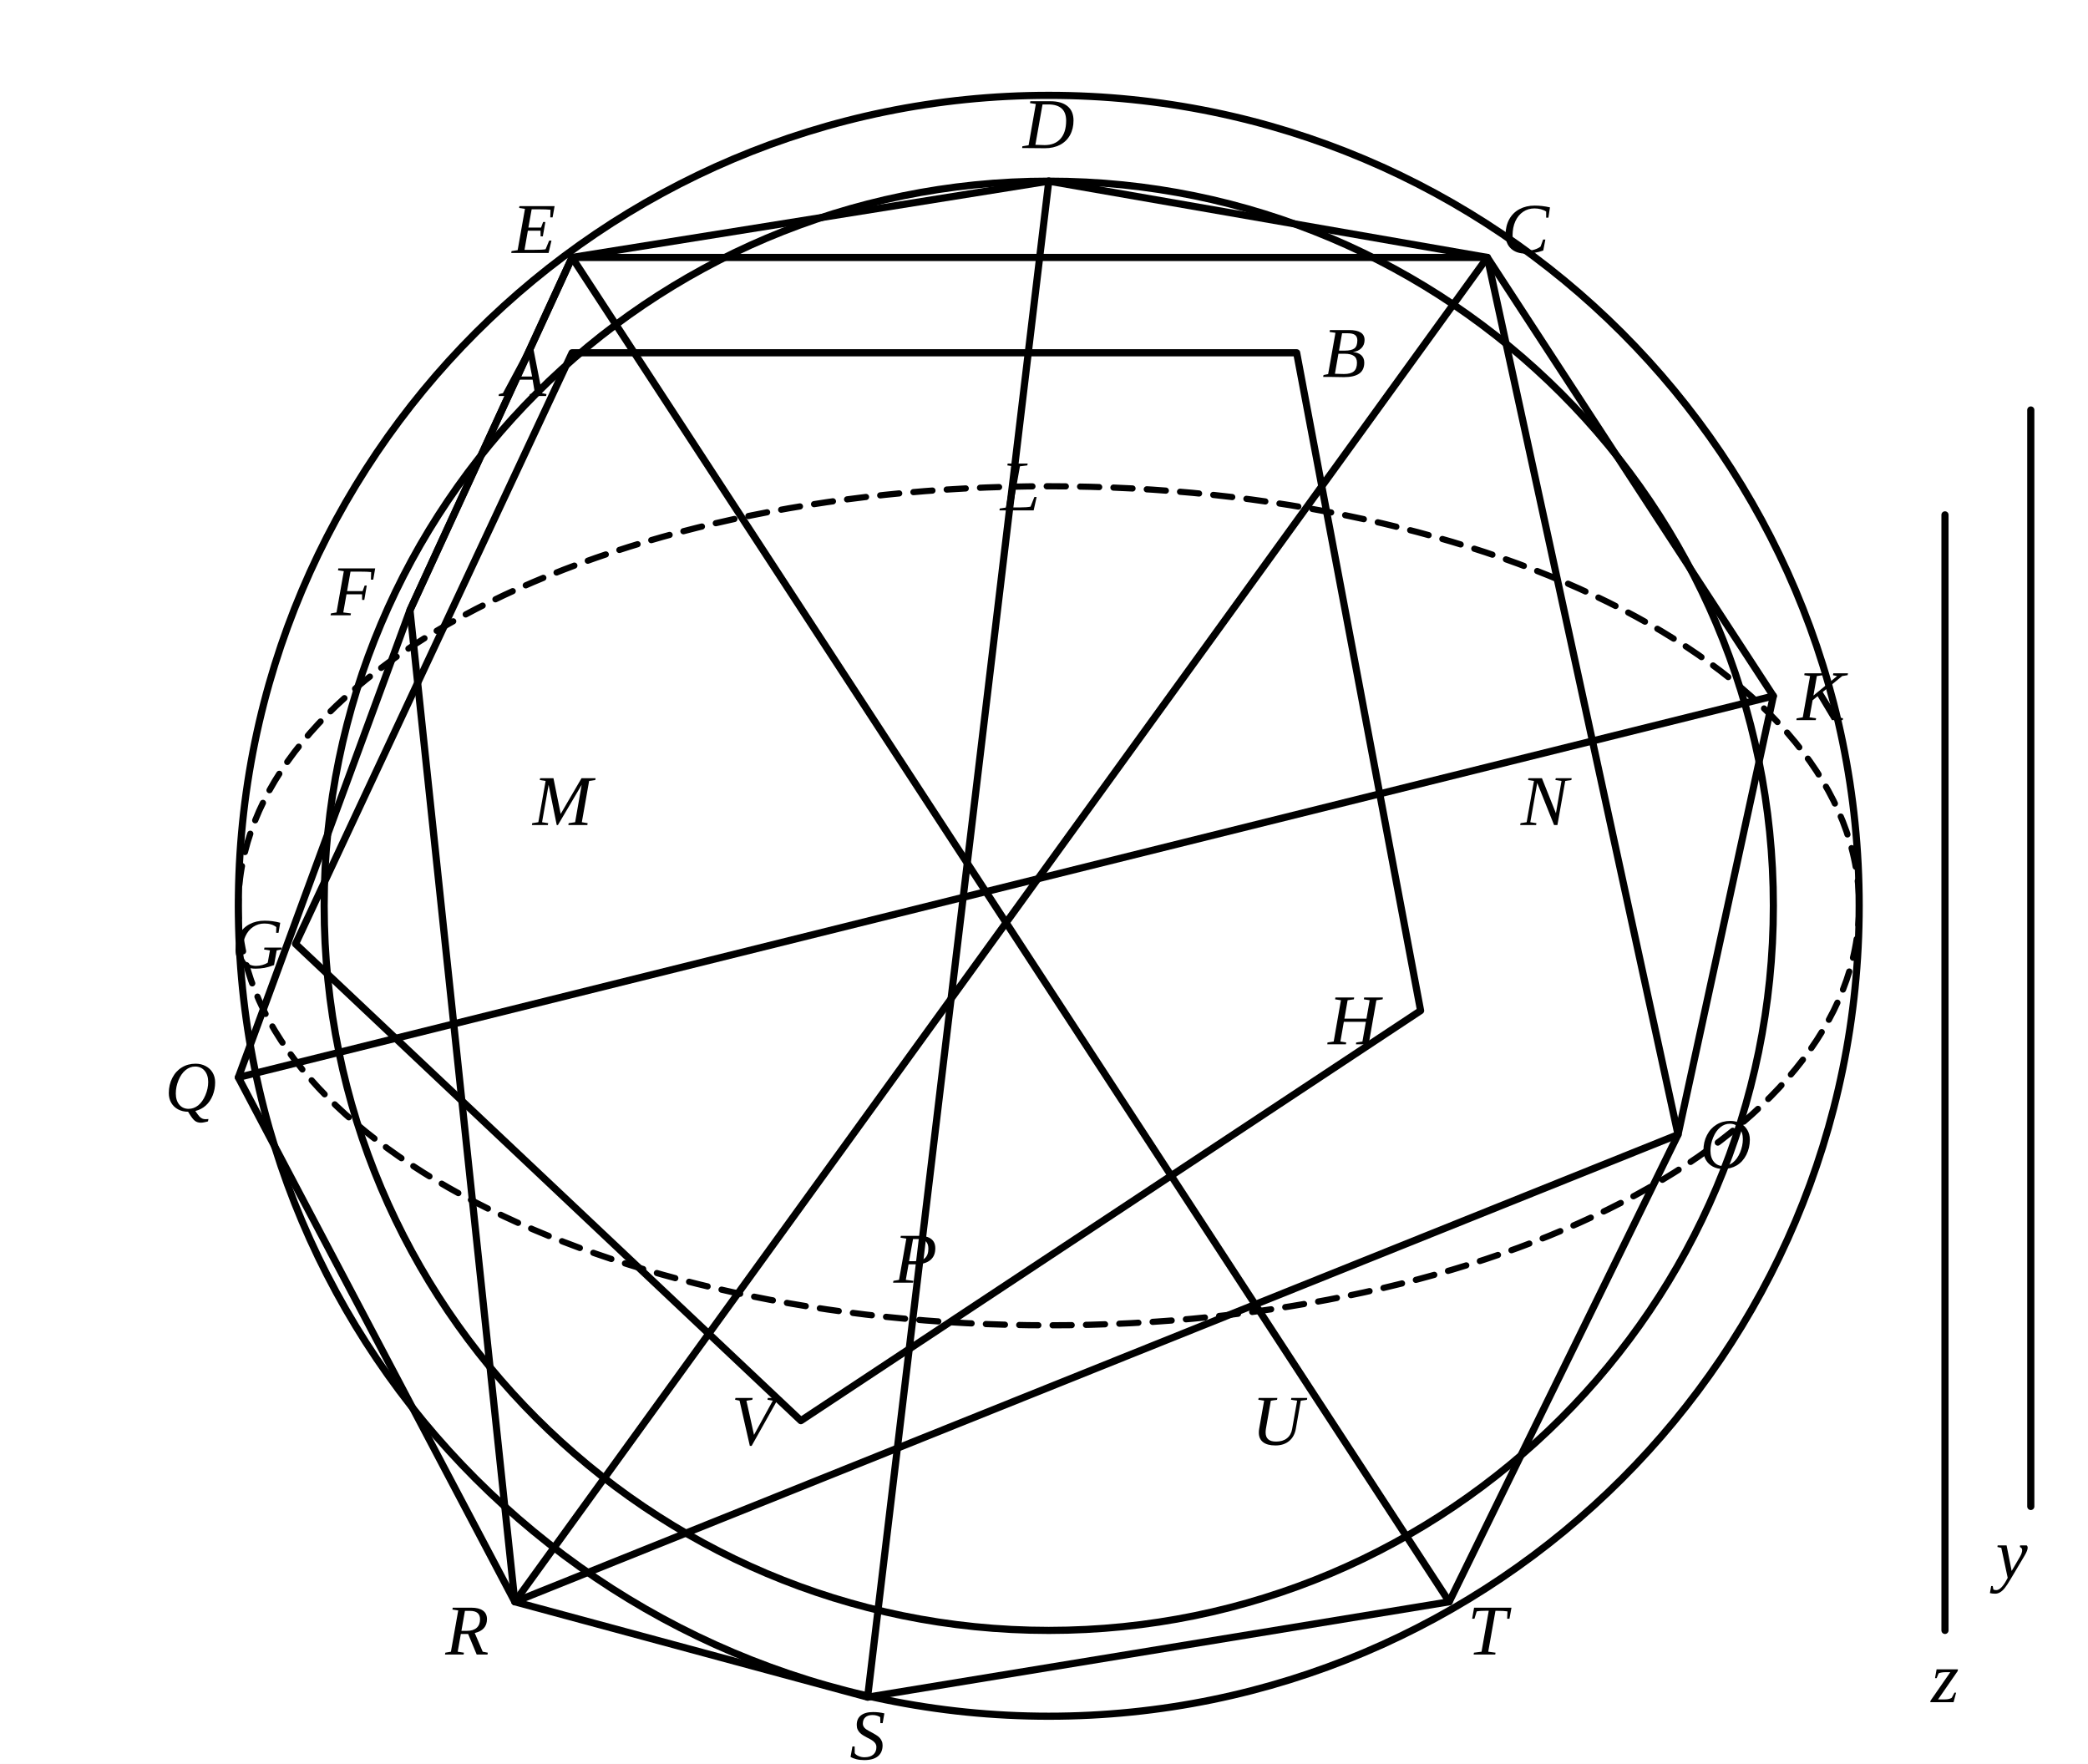
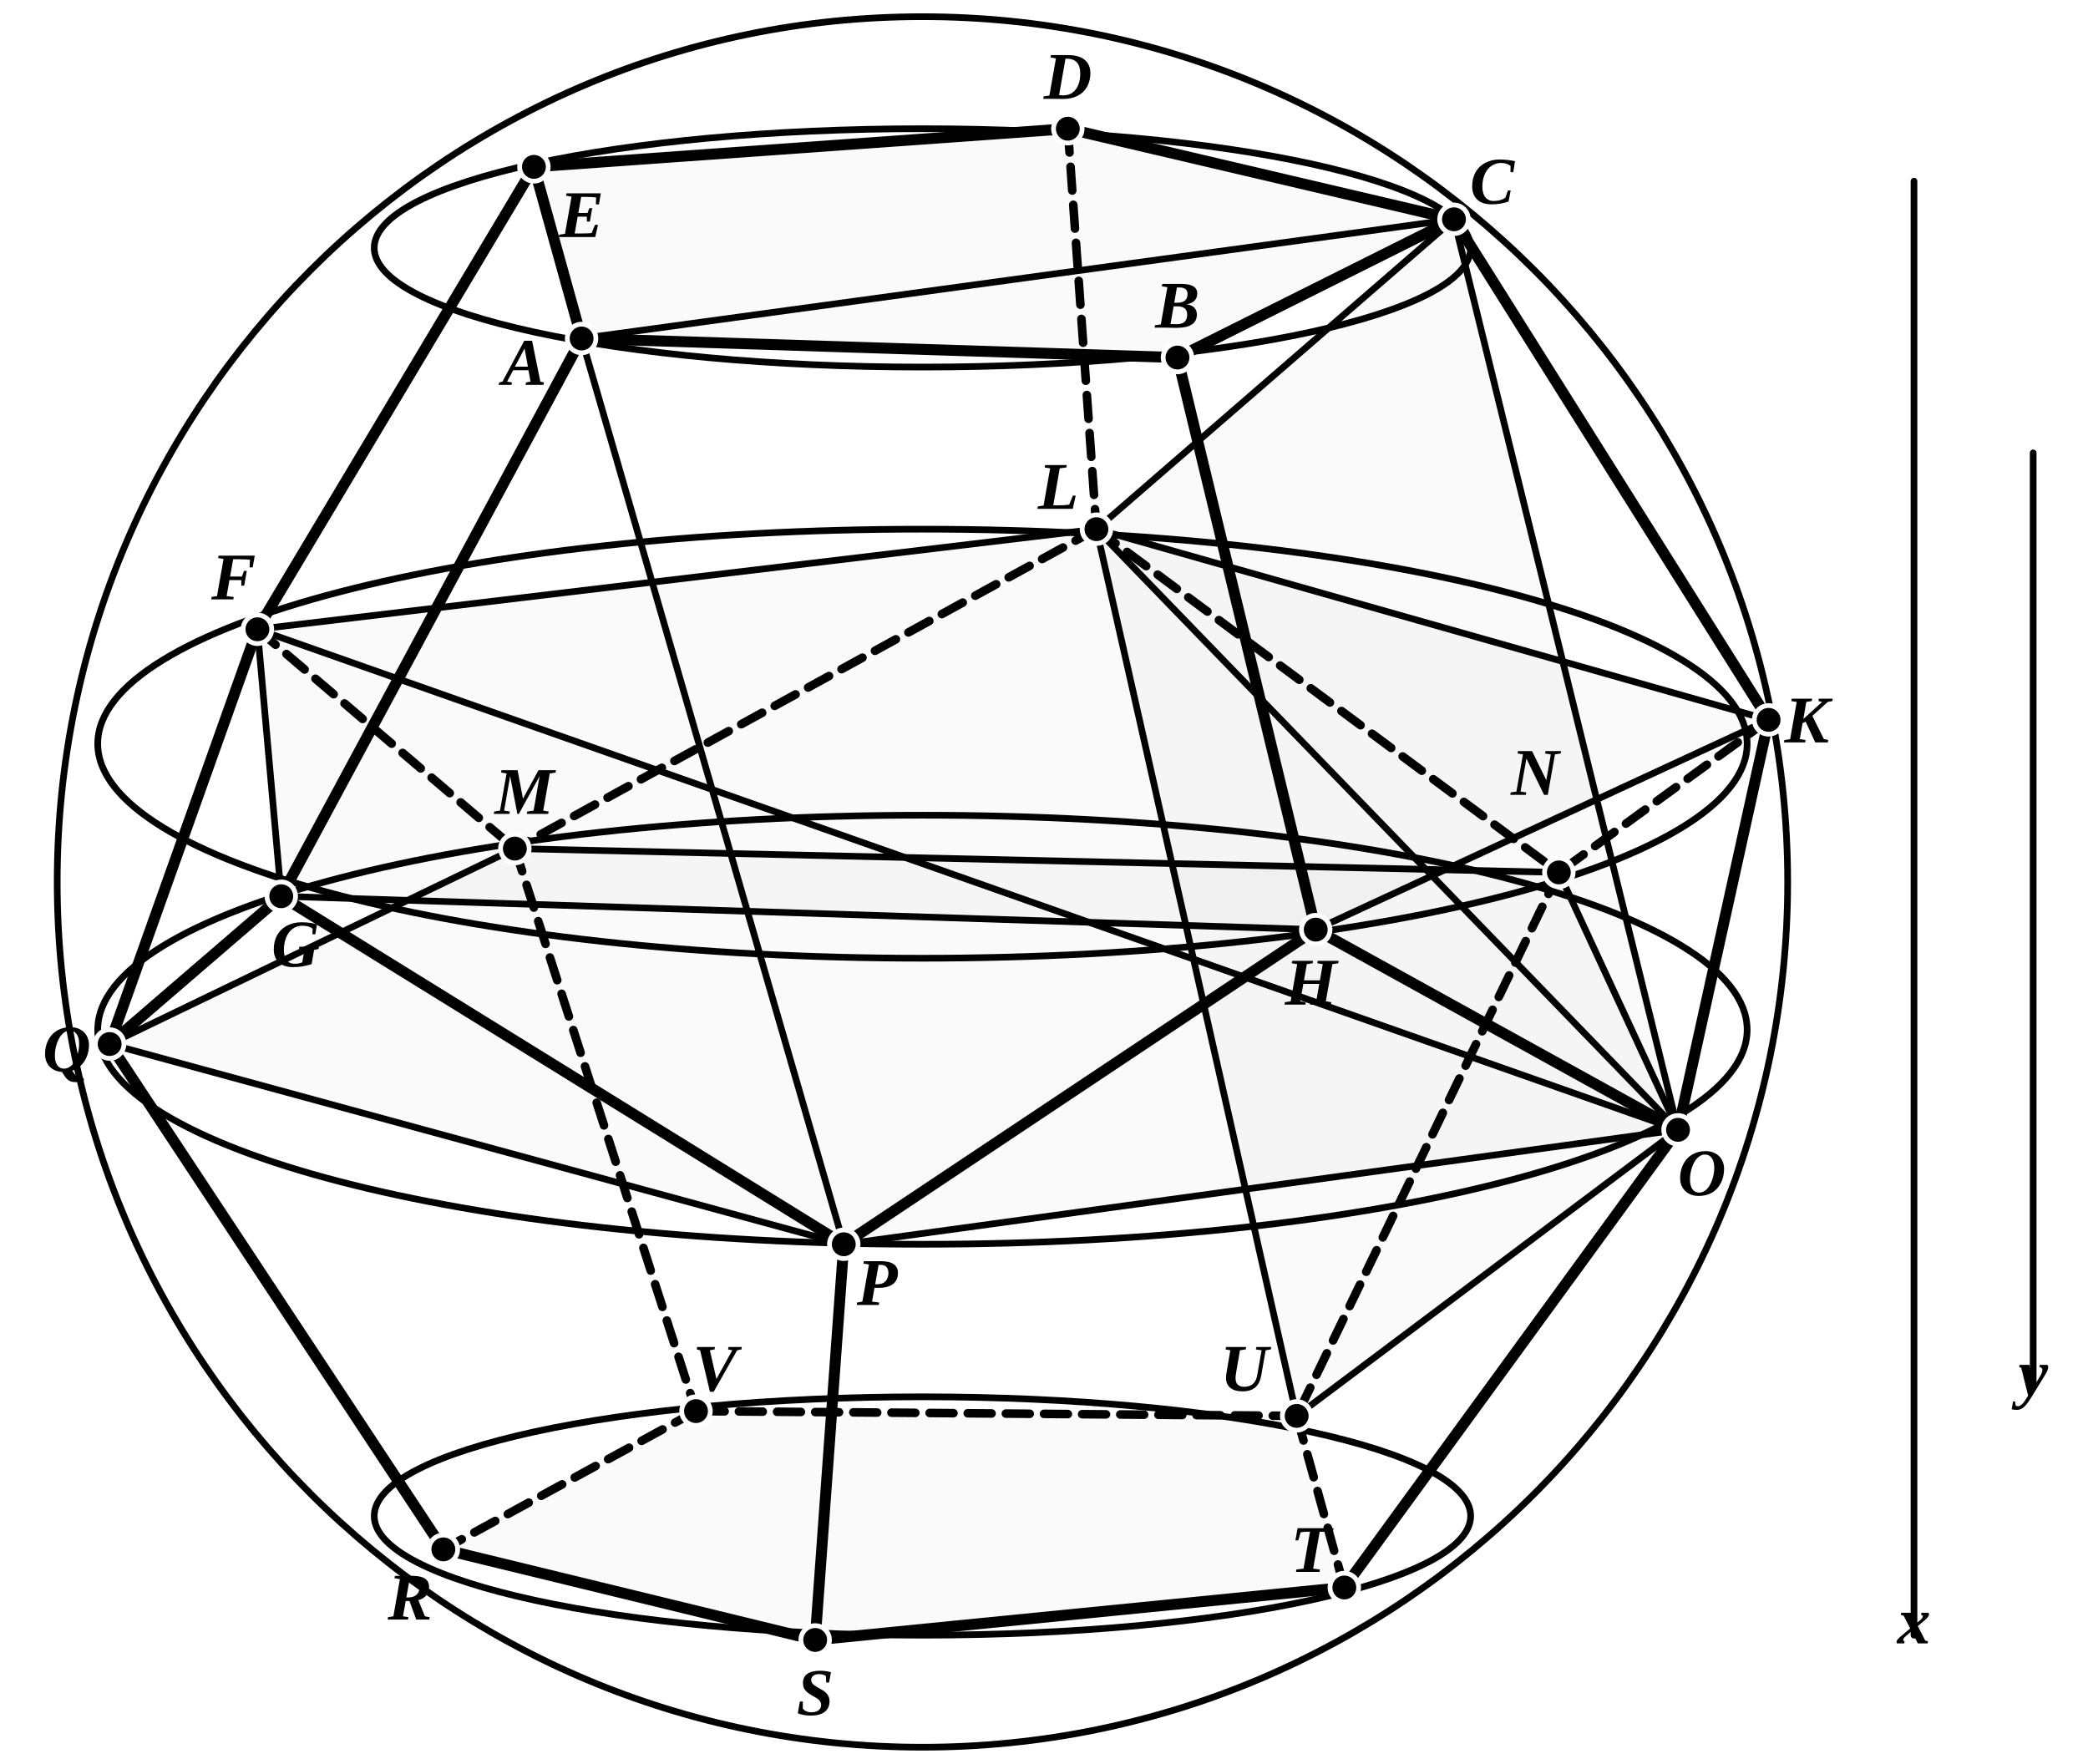
- <svg xmlns="http://www.w3.org/2000/svg" viewBox="0 0 438 370" width="100%" height="100%">
+ <svg xmlns="http://www.w3.org/2000/svg" viewBox="0 0 438 370" width="438" height="370" class="euclid-graphic" data-graphic-id="0506.g1" data-folio="0506" data-graphic="g1" data-proposition="XIII.17.Pappus">
  <style>
-     .bg { fill: #ffffff; }
-     .line { stroke: #000000; stroke-width: 1.5; stroke-linecap: round; stroke-linejoin: round; fill: none; }
-     .dashed { stroke: #000000; stroke-width: 1.3; stroke-dasharray: 4,3; stroke-linecap: round; stroke-linejoin: round; fill: none; }
-     .geom:hover { stroke: #0284c7; stroke-width: 2.5; cursor: pointer; }
-     .label { font-family: "Times New Roman", Times, serif; font-size: 15px; font-style: italic; fill: #000000; text-anchor: middle; dominant-baseline: central; user-select: none; }
-     .label:hover { fill: #0284c7; font-weight: bold; cursor: pointer; }
+     .euclid-graphic {
+       font-family: 'Times New Roman', 'Georgia', serif;
+       font-style: italic;
+       background-color: #ffffff;
+     }
+     .geom-line, .geom-circle {
+       stroke: #000000;
+       stroke-width: 1.4;
+       stroke-linecap: round;
+       stroke-linejoin: round;
+       fill: none;
+       transition: stroke 0.15s, stroke-width 0.15s;
+     }
+     .geom-bold {
+       stroke: #000000;
+       stroke-width: 2.3;
+       stroke-linecap: round;
+       stroke-linejoin: round;
+       fill: none;
+       transition: stroke 0.15s, stroke-width 0.15s;
+     }
+     .geom-dashed {
+       stroke: #000000;
+       stroke-width: 1.8;
+       stroke-dasharray: 5,3;
+       stroke-linecap: round;
+       stroke-linejoin: round;
+       fill: none;
+       transition: stroke 0.15s, stroke-width 0.15s;
+     }
+     .geom-polygon {
+       fill: #000000;
+       fill-opacity: 0.02;
+       stroke: none;
+       transition: fill-opacity 0.15s;
+     }
+     .wedge, .angle {
+       fill: #ef4444;
+       fill-opacity: 0.24;
+       stroke: #ef4444;
+       stroke-width: 2;
+       stroke-linejoin: round;
+       transition: opacity 0.12s ease;
+     }
+     .geom-point {
+       fill: #000000;
+       stroke: #ffffff;
+       stroke-width: 1;
+     }
+     .geom-label {
+       font-size: 14px;
+       font-weight: bold;
+       fill: #000000;
+       text-anchor: middle;
+       dominant-baseline: central;
+       user-select: none;
+     }
+     .geom-overlay {
+       opacity: 0;
+       pointer-events: none;
+       transition: opacity 0.12s ease;
+     }
+     [data-ref]:hover, .highlight, .geom-highlight-active {
+       opacity: 1 !important;
+       stroke: #ef4444 !important;
+       stroke-width: 3.5 !important;
+       cursor: pointer;
+     }
+     text[data-ref]:hover, text.highlight, text.geom-highlight-active {
+       fill: #ef4444 !important;
+       stroke: none !important;
+     }
+     .geom-polygon:hover, .geom-polygon.highlight, polygon.geom-highlight-active,
+     path.wedge.geom-highlight-active, path.angle.geom-highlight-active {
+       opacity: 1 !important;
+       fill-opacity: 0.24 !important;
+       fill: #ef4444 !important;
+       stroke: #ef4444 !important;
+       stroke-width: 2.5 !important;
+     }
+     .geom-point:hover, .geom-point.highlight, circle.geom-point.geom-highlight-active {
+       r: 5.0 !important;
+       fill: #ef4444 !important;
+       stroke: #ffffff !important;
+       stroke-width: 1.5 !important;
+     }
  </style>
-   <rect class="bg" width="438" height="370" />
-   <line class="line geom" x1="408" y1="108" x2="408" y2="342" />
-   <line class="line geom" x1="426" y1="86" x2="426" y2="316" />
-   <text class="label" x="408" y="352">z</text>
-   <text class="label" x="422" y="326">y</text>
-   <circle class="line geom" cx="220" cy="190" r="170" />
-   <circle class="line geom" cx="220" cy="190" r="152" />
-   <ellipse class="dashed geom" cx="220" cy="190" rx="170" ry="88" />
-   <polygon class="line geom" points="220,38 312,54 372,146 352,238 304,336 182,356 108,336 50,226 86,128 120,54" />
-   <polygon class="line geom" points="120,54 312,54 352,238 108,336 86,128" />
-   <polygon class="line geom" points="120,74 272,74 298,212 168,298 62,198" />
-   <line class="line geom" x1="220" y1="38" x2="182" y2="356" />
-   <line class="line geom" x1="50" y1="226" x2="372" y2="146" />
-   <line class="line geom" x1="120" y1="54" x2="304" y2="336" />
-   <line class="line geom" x1="312" y1="54" x2="108" y2="336" />
-   <text class="label" x="220" y="26">D</text>
-   <text class="label" x="112" y="48">E</text>
-   <text class="label" x="320" y="48">C</text>
-   <text class="label" x="110" y="78">A</text>
-   <text class="label" x="282" y="74">B</text>
-   <text class="label" x="214" y="102">L</text>
-   <text class="label" x="74" y="124">F</text>
-   <text class="label" x="382" y="146">K</text>
-   <text class="label" x="118" y="168">M</text>
-   <text class="label" x="324" y="168">N</text>
-   <text class="label" x="54" y="198">G</text>
-   <text class="label" x="284" y="214">H</text>
-   <text class="label" x="40" y="228">Q</text>
-   <text class="label" x="362" y="240">O</text>
-   <text class="label" x="192" y="264">P</text>
-   <text class="label" x="158" y="298">V</text>
-   <text class="label" x="268" y="298">U</text>
-   <text class="label" x="98" y="342">R</text>
-   <text class="label" x="312" y="342">T</text>
-   <text class="label" x="182" y="364">S</text>
+   <rect width="100%" height="100%" fill="#ffffff" />
+   <g id="elements">
+     <circle id="el-cir-sphere" data-ref="( A B C D E F G H K L M N O P Q R S T U V )" data-type="circle" cx="193.5" cy="185.0" r="181.5" class="geom-circle" />
+     <ellipse id="el-cir-ABCDE" data-ref="( A B C D E )" data-type="circle" cx="193.5" cy="52.0" rx="115.0" ry="25.0" class="geom-circle" />
+     <ellipse id="el-cir-FGHKL" data-ref="( F G H K L )" data-type="circle" cx="193.5" cy="156.0" rx="173.0" ry="45.0" class="geom-circle" />
+     <ellipse id="el-cir-MNOPQ" data-ref="( M N O P Q )" data-type="circle" cx="193.5" cy="216.0" rx="173.0" ry="45.0" class="geom-circle" />
+     <ellipse id="el-cir-RSTUV" data-ref="( R S T U V )" data-type="circle" cx="193.5" cy="318.0" rx="115.0" ry="25.0" class="geom-circle" />
+   </g>
+   <g id="graphics">
+     <polygon id="el-poly-ABCDE" data-ref="&lt; A B C D E &gt;" data-type="polygon" points="122.0,71.0 247.0,75.0 305.0,46.0 224.0,27.0 112.0,35.0" class="geom-polygon" />
+     <polygon id="el-poly-FGHKL" data-ref="&lt; F G H K L &gt;" data-type="polygon" points="54.0,132.0 59.0,188.0 276.0,195.0 371.0,151.0 230.0,111.0" class="geom-polygon" />
+     <polygon id="el-poly-MNOPQ" data-ref="&lt; M N O P Q &gt;" data-type="polygon" points="108.0,178.0 327.0,183.0 352.0,237.0 177.0,261.0 23.0,219.0" class="geom-polygon" />
+     <polygon id="el-poly-RSTUV" data-ref="&lt; R S T U V &gt;" data-type="polygon" points="93.0,325.0 171.0,344.0 282.0,333.0 272.0,297.0 146.0,296.0" class="geom-polygon" />
+     <polygon id="el-poly-LCOU" data-ref="&lt; L C O U &gt;" data-type="polygon" points="230.0,111.0 305.0,46.0 352.0,237.0 272.0,297.0" class="geom-polygon" />
+     <line id="el-seg-x" data-ref="/ x /" data-aliases="x" data-type="segment" x1="401.5" y1="38.0" x2="401.5" y2="343.0" class="geom-line" />
+     <line id="el-seg-y" data-ref="/ y /" data-aliases="y" data-type="segment" x1="426.5" y1="95.0" x2="426.5" y2="291.0" class="geom-line" />
+     <line id="el-seg-AB" data-ref="/ A B /" data-aliases="/ B A /" data-type="segment" x1="122.0" y1="71.0" x2="247.0" y2="75.0" class="geom-bold" />
+     <line id="el-seg-BC" data-ref="/ B C /" data-aliases="/ C B /" data-type="segment" x1="247.0" y1="75.0" x2="305.0" y2="46.0" class="geom-bold" />
+     <line id="el-seg-CD" data-ref="/ C D /" data-aliases="/ D C /" data-type="segment" x1="305.0" y1="46.0" x2="224.0" y2="27.0" class="geom-bold" />
+     <line id="el-seg-DE" data-ref="/ D E /" data-aliases="/ E D /" data-type="segment" x1="224.0" y1="27.0" x2="112.0" y2="35.0" class="geom-bold" />
+     <line id="el-seg-EA" data-ref="/ E A /" data-aliases="/ A E /" data-type="segment" x1="112.0" y1="35.0" x2="122.0" y2="71.0" class="geom-bold" />
+     <line id="el-seg-AC" data-ref="/ A C /" data-aliases="/ C A /" data-type="segment" x1="122.0" y1="71.0" x2="305.0" y2="46.0" class="geom-line" />
+     <line id="el-seg-FG" data-ref="/ F G /" data-aliases="/ G F /" data-type="segment" x1="54.0" y1="132.0" x2="59.0" y2="188.0" class="geom-line" />
+     <line id="el-seg-GH" data-ref="/ G H /" data-aliases="/ H G /" data-type="segment" x1="59.0" y1="188.0" x2="276.0" y2="195.0" class="geom-line" />
+     <line id="el-seg-HK" data-ref="/ H K /" data-aliases="/ K H /" data-type="segment" x1="276.0" y1="195.0" x2="371.0" y2="151.0" class="geom-line" />
+     <line id="el-seg-KL" data-ref="/ K L /" data-aliases="/ L K /" data-type="segment" x1="371.0" y1="151.0" x2="230.0" y2="111.0" class="geom-line" />
+     <line id="el-seg-LF" data-ref="/ L F /" data-aliases="/ F L /" data-type="segment" x1="230.0" y1="111.0" x2="54.0" y2="132.0" class="geom-line" />
+     <line id="el-seg-MN" data-ref="/ M N /" data-aliases="/ N M /" data-type="segment" x1="108.0" y1="178.0" x2="327.0" y2="183.0" class="geom-line" />
+     <line id="el-seg-NO" data-ref="/ N O /" data-aliases="/ O N /" data-type="segment" x1="327.0" y1="183.0" x2="352.0" y2="237.0" class="geom-line" />
+     <line id="el-seg-OP" data-ref="/ O P /" data-aliases="/ P O /" data-type="segment" x1="352.0" y1="237.0" x2="177.0" y2="261.0" class="geom-line" />
+     <line id="el-seg-PQ" data-ref="/ P Q /" data-aliases="/ Q P /" data-type="segment" x1="177.0" y1="261.0" x2="23.0" y2="219.0" class="geom-line" />
+     <line id="el-seg-QM" data-ref="/ Q M /" data-aliases="/ M Q /" data-type="segment" x1="23.0" y1="219.0" x2="108.0" y2="178.0" class="geom-line" />
+     <line id="el-seg-RS" data-ref="/ R S /" data-aliases="/ S R /" data-type="segment" x1="93.0" y1="325.0" x2="171.0" y2="344.0" class="geom-bold" />
+     <line id="el-seg-ST" data-ref="/ S T /" data-aliases="/ T S /" data-type="segment" x1="171.0" y1="344.0" x2="282.0" y2="333.0" class="geom-bold" />
+     <line id="el-seg-TU" data-ref="/ T U /" data-aliases="/ U T /" data-type="segment" x1="282.0" y1="333.0" x2="272.0" y2="297.0" class="geom-dashed" />
+     <line id="el-seg-UV" data-ref="/ U V /" data-aliases="/ V U /" data-type="segment" x1="272.0" y1="297.0" x2="146.0" y2="296.0" class="geom-dashed" />
+     <line id="el-seg-VR" data-ref="/ V R /" data-aliases="/ R V /" data-type="segment" x1="146.0" y1="296.0" x2="93.0" y2="325.0" class="geom-dashed" />
+     <line id="el-seg-EF" data-ref="/ E F /" data-aliases="/ F E /" data-type="segment" x1="112.0" y1="35.0" x2="54.0" y2="132.0" class="geom-bold" />
+     <line id="el-seg-AG" data-ref="/ A G /" data-aliases="/ G A /" data-type="segment" x1="122.0" y1="71.0" x2="59.0" y2="188.0" class="geom-bold" />
+     <line id="el-seg-BH" data-ref="/ B H /" data-aliases="/ H B /" data-type="segment" x1="247.0" y1="75.0" x2="276.0" y2="195.0" class="geom-bold" />
+     <line id="el-seg-CK" data-ref="/ C K /" data-aliases="/ K C /" data-type="segment" x1="305.0" y1="46.0" x2="371.0" y2="151.0" class="geom-bold" />
+     <line id="el-seg-FQ" data-ref="/ F Q /" data-aliases="/ Q F /" data-type="segment" x1="54.0" y1="132.0" x2="23.0" y2="219.0" class="geom-bold" />
+     <line id="el-seg-GQ" data-ref="/ G Q /" data-aliases="/ Q G /" data-type="segment" x1="59.0" y1="188.0" x2="23.0" y2="219.0" class="geom-bold" />
+     <line id="el-seg-GP" data-ref="/ G P /" data-aliases="/ P G /" data-type="segment" x1="59.0" y1="188.0" x2="177.0" y2="261.0" class="geom-bold" />
+     <line id="el-seg-HP" data-ref="/ H P /" data-aliases="/ P H /" data-type="segment" x1="276.0" y1="195.0" x2="177.0" y2="261.0" class="geom-bold" />
+     <line id="el-seg-HO" data-ref="/ H O /" data-aliases="/ O H /" data-type="segment" x1="276.0" y1="195.0" x2="352.0" y2="237.0" class="geom-bold" />
+     <line id="el-seg-KO" data-ref="/ K O /" data-aliases="/ O K /" data-type="segment" x1="371.0" y1="151.0" x2="352.0" y2="237.0" class="geom-bold" />
+     <line id="el-seg-QR" data-ref="/ Q R /" data-aliases="/ R Q /" data-type="segment" x1="23.0" y1="219.0" x2="93.0" y2="325.0" class="geom-bold" />
+     <line id="el-seg-PS" data-ref="/ P S /" data-aliases="/ S P /" data-type="segment" x1="177.0" y1="261.0" x2="171.0" y2="344.0" class="geom-bold" />
+     <line id="el-seg-OT" data-ref="/ O T /" data-aliases="/ T O /" data-type="segment" x1="352.0" y1="237.0" x2="282.0" y2="333.0" class="geom-bold" />
+     <line id="el-seg-DL" data-ref="/ D L /" data-aliases="/ L D /" data-type="segment" x1="224.0" y1="27.0" x2="230.0" y2="111.0" class="geom-dashed" />
+     <line id="el-seg-FM" data-ref="/ F M /" data-aliases="/ M F /" data-type="segment" x1="54.0" y1="132.0" x2="108.0" y2="178.0" class="geom-dashed" />
+     <line id="el-seg-LM" data-ref="/ L M /" data-aliases="/ M L /" data-type="segment" x1="230.0" y1="111.0" x2="108.0" y2="178.0" class="geom-dashed" />
+     <line id="el-seg-LN" data-ref="/ L N /" data-aliases="/ N L /" data-type="segment" x1="230.0" y1="111.0" x2="327.0" y2="183.0" class="geom-dashed" />
+     <line id="el-seg-KN" data-ref="/ K N /" data-aliases="/ N K /" data-type="segment" x1="371.0" y1="151.0" x2="327.0" y2="183.0" class="geom-dashed" />
+     <line id="el-seg-MV" data-ref="/ M V /" data-aliases="/ V M /" data-type="segment" x1="108.0" y1="178.0" x2="146.0" y2="296.0" class="geom-dashed" />
+     <line id="el-seg-NU" data-ref="/ N U /" data-aliases="/ U N /" data-type="segment" x1="327.0" y1="183.0" x2="272.0" y2="297.0" class="geom-dashed" />
+     <line id="el-seg-LC" data-ref="/ L C /" data-aliases="/ C L /" data-type="segment" x1="230.0" y1="111.0" x2="305.0" y2="46.0" class="geom-line" />
+     <line id="el-seg-CO" data-ref="/ C O /" data-aliases="/ O C /" data-type="segment" x1="305.0" y1="46.0" x2="352.0" y2="237.0" class="geom-line" />
+     <line id="el-seg-OU" data-ref="/ O U /" data-aliases="/ U O /" data-type="segment" x1="352.0" y1="237.0" x2="272.0" y2="297.0" class="geom-line" />
+     <line id="el-seg-UL" data-ref="/ U L /" data-aliases="/ L U /" data-type="segment" x1="272.0" y1="297.0" x2="230.0" y2="111.0" class="geom-line" />
+     <line id="el-seg-OL" data-ref="/ O L /" data-aliases="/ L O /" data-type="segment" x1="352.0" y1="237.0" x2="230.0" y2="111.0" class="geom-line" />
+     <line id="el-seg-OF" data-ref="/ O F /" data-aliases="/ F O /" data-type="segment" x1="352.0" y1="237.0" x2="54.0" y2="132.0" class="geom-line" />
+     <line id="el-seg-PA" data-ref="/ P A /" data-aliases="/ A P /" data-type="segment" x1="177.0" y1="261.0" x2="122.0" y2="71.0" class="geom-line" />
+     <path id="el-ang-OLF" data-ref="&lt; O L F )" data-aliases="&lt; F L O )" data-type="angle" d="M 230.0,111.0 L 243.9,125.4 L 210.1,113.4 Z" class="wedge angle geom-overlay" />
+   </g>
+   <g id="highlights" style="pointer-events: none;">
+     <circle id="hl-cir-sphere" data-ref="( A B C D E F G H K L M N O P Q R S T U V )" cx="193.5" cy="185.0" r="181.5" class="geom-circle geom-overlay" />
+     <ellipse id="hl-cir-ABCDE" data-ref="( A B C D E )" cx="193.5" cy="52.0" rx="115.0" ry="25.0" class="geom-circle geom-overlay" />
+     <ellipse id="hl-cir-FGHKL" data-ref="( F G H K L )" cx="193.5" cy="156.0" rx="173.0" ry="45.0" class="geom-circle geom-overlay" />
+     <ellipse id="hl-cir-MNOPQ" data-ref="( M N O P Q )" cx="193.5" cy="216.0" rx="173.0" ry="45.0" class="geom-circle geom-overlay" />
+     <ellipse id="hl-cir-RSTUV" data-ref="( R S T U V )" cx="193.5" cy="318.0" rx="115.0" ry="25.0" class="geom-circle geom-overlay" />
+     <polygon id="hl-poly-ABCDE" data-ref="&lt; A B C D E &gt;" points="122.0,71.0 247.0,75.0 305.0,46.0 224.0,27.0 112.0,35.0" class="geom-polygon geom-overlay" />
+     <polygon id="hl-poly-FGHKL" data-ref="&lt; F G H K L &gt;" points="54.0,132.0 59.0,188.0 276.0,195.0 371.0,151.0 230.0,111.0" class="geom-polygon geom-overlay" />
+     <polygon id="hl-poly-MNOPQ" data-ref="&lt; M N O P Q &gt;" points="108.0,178.0 327.0,183.0 352.0,237.0 177.0,261.0 23.0,219.0" class="geom-polygon geom-overlay" />
+     <polygon id="hl-poly-RSTUV" data-ref="&lt; R S T U V &gt;" points="93.0,325.0 171.0,344.0 282.0,333.0 272.0,297.0 146.0,296.0" class="geom-polygon geom-overlay" />
+     <polygon id="hl-poly-LCOU" data-ref="&lt; L C O U &gt;" points="230.0,111.0 305.0,46.0 352.0,237.0 272.0,297.0" class="geom-polygon geom-overlay" />
+     <line id="hl-seg-x" data-ref="/ x /" data-aliases="x" x1="401.5" y1="38.0" x2="401.5" y2="343.0" class="geom-line geom-overlay" />
+     <line id="hl-seg-y" data-ref="/ y /" data-aliases="y" x1="426.5" y1="95.0" x2="426.5" y2="291.0" class="geom-line geom-overlay" />
+     <line id="hl-seg-AB" data-ref="/ A B /" data-aliases="/ B A /" x1="122.0" y1="71.0" x2="247.0" y2="75.0" class="geom-line geom-overlay" />
+     <line id="hl-seg-BC" data-ref="/ B C /" data-aliases="/ C B /" x1="247.0" y1="75.0" x2="305.0" y2="46.0" class="geom-line geom-overlay" />
+     <line id="hl-seg-CD" data-ref="/ C D /" data-aliases="/ D C /" x1="305.0" y1="46.0" x2="224.0" y2="27.0" class="geom-line geom-overlay" />
+     <line id="hl-seg-DE" data-ref="/ D E /" data-aliases="/ E D /" x1="224.0" y1="27.0" x2="112.0" y2="35.0" class="geom-line geom-overlay" />
+     <line id="hl-seg-EA" data-ref="/ E A /" data-aliases="/ A E /" x1="112.0" y1="35.0" x2="122.0" y2="71.0" class="geom-line geom-overlay" />
+     <line id="hl-seg-AC" data-ref="/ A C /" data-aliases="/ C A /" x1="122.0" y1="71.0" x2="305.0" y2="46.0" class="geom-line geom-overlay" />
+     <line id="hl-seg-FG" data-ref="/ F G /" data-aliases="/ G F /" x1="54.0" y1="132.0" x2="59.0" y2="188.0" class="geom-line geom-overlay" />
+     <line id="hl-seg-GH" data-ref="/ G H /" data-aliases="/ H G /" x1="59.0" y1="188.0" x2="276.0" y2="195.0" class="geom-line geom-overlay" />
+     <line id="hl-seg-HK" data-ref="/ H K /" data-aliases="/ K H /" x1="276.0" y1="195.0" x2="371.0" y2="151.0" class="geom-line geom-overlay" />
+     <line id="hl-seg-KL" data-ref="/ K L /" data-aliases="/ L K /" x1="371.0" y1="151.0" x2="230.0" y2="111.0" class="geom-line geom-overlay" />
+     <line id="hl-seg-LF" data-ref="/ L F /" data-aliases="/ F L /" x1="230.0" y1="111.0" x2="54.0" y2="132.0" class="geom-line geom-overlay" />
+     <line id="hl-seg-MN" data-ref="/ M N /" data-aliases="/ N M /" x1="108.0" y1="178.0" x2="327.0" y2="183.0" class="geom-line geom-overlay" />
+     <line id="hl-seg-NO" data-ref="/ N O /" data-aliases="/ O N /" x1="327.0" y1="183.0" x2="352.0" y2="237.0" class="geom-line geom-overlay" />
+     <line id="hl-seg-OP" data-ref="/ O P /" data-aliases="/ P O /" x1="352.0" y1="237.0" x2="177.0" y2="261.0" class="geom-line geom-overlay" />
+     <line id="hl-seg-PQ" data-ref="/ P Q /" data-aliases="/ Q P /" x1="177.0" y1="261.0" x2="23.0" y2="219.0" class="geom-line geom-overlay" />
+     <line id="hl-seg-QM" data-ref="/ Q M /" data-aliases="/ M Q /" x1="23.0" y1="219.0" x2="108.0" y2="178.0" class="geom-line geom-overlay" />
+     <line id="hl-seg-RS" data-ref="/ R S /" data-aliases="/ S R /" x1="93.0" y1="325.0" x2="171.0" y2="344.0" class="geom-line geom-overlay" />
+     <line id="hl-seg-ST" data-ref="/ S T /" data-aliases="/ T S /" x1="171.0" y1="344.0" x2="282.0" y2="333.0" class="geom-line geom-overlay" />
+     <line id="hl-seg-TU" data-ref="/ T U /" data-aliases="/ U T /" x1="282.0" y1="333.0" x2="272.0" y2="297.0" class="geom-line geom-overlay" />
+     <line id="hl-seg-UV" data-ref="/ U V /" data-aliases="/ V U /" x1="272.0" y1="297.0" x2="146.0" y2="296.0" class="geom-line geom-overlay" />
+     <line id="hl-seg-VR" data-ref="/ V R /" data-aliases="/ R V /" x1="146.0" y1="296.0" x2="93.0" y2="325.0" class="geom-line geom-overlay" />
+     <line id="hl-seg-BH" data-ref="/ B H /" data-aliases="/ H B /" x1="247.0" y1="75.0" x2="276.0" y2="195.0" class="geom-line geom-overlay" />
+     <line id="hl-seg-KN" data-ref="/ K N /" data-aliases="/ N K /" x1="371.0" y1="151.0" x2="327.0" y2="183.0" class="geom-line geom-overlay" />
+     <line id="hl-seg-LC" data-ref="/ L C /" data-aliases="/ C L /" x1="230.0" y1="111.0" x2="305.0" y2="46.0" class="geom-line geom-overlay" />
+     <line id="hl-seg-CO" data-ref="/ C O /" data-aliases="/ O C /" x1="305.0" y1="46.0" x2="352.0" y2="237.0" class="geom-line geom-overlay" />
+     <line id="hl-seg-OU" data-ref="/ O U /" data-aliases="/ U O /" x1="352.0" y1="237.0" x2="272.0" y2="297.0" class="geom-line geom-overlay" />
+     <line id="hl-seg-UL" data-ref="/ U L /" data-aliases="/ L U /" x1="272.0" y1="297.0" x2="230.0" y2="111.0" class="geom-line geom-overlay" />
+     <line id="hl-seg-OL" data-ref="/ O L /" data-aliases="/ L O /" x1="352.0" y1="237.0" x2="230.0" y2="111.0" class="geom-line geom-overlay" />
+     <line id="hl-seg-OF" data-ref="/ O F /" data-aliases="/ F O /" x1="352.0" y1="237.0" x2="54.0" y2="132.0" class="geom-line geom-overlay" />
+     <line id="hl-seg-PA" data-ref="/ P A /" data-aliases="/ A P /" x1="177.0" y1="261.0" x2="122.0" y2="71.0" class="geom-line geom-overlay" />
+     <path id="hl-ang-OLF" data-ref="&lt; O L F )" data-aliases="&lt; F L O )" d="M 230.0,111.0 L 243.9,125.4 L 210.1,113.4 Z" class="wedge angle geom-overlay" />
+   </g>
+   <g id="points">
+     <circle id="el-pt-A" data-ref="A" data-type="point" cx="122.0" cy="71.0" r="3.0" class="geom-point" />
+     <circle id="el-pt-B" data-ref="B" data-type="point" cx="247.0" cy="75.0" r="3.0" class="geom-point" />
+     <circle id="el-pt-C" data-ref="C" data-type="point" cx="305.0" cy="46.0" r="3.0" class="geom-point" />
+     <circle id="el-pt-D" data-ref="D" data-type="point" cx="224.0" cy="27.0" r="3.0" class="geom-point" />
+     <circle id="el-pt-E" data-ref="E" data-type="point" cx="112.0" cy="35.0" r="3.0" class="geom-point" />
+     <circle id="el-pt-F" data-ref="F" data-type="point" cx="54.0" cy="132.0" r="3.0" class="geom-point" />
+     <circle id="el-pt-G" data-ref="G" data-type="point" cx="59.0" cy="188.0" r="3.0" class="geom-point" />
+     <circle id="el-pt-H" data-ref="H" data-type="point" cx="276.0" cy="195.0" r="3.0" class="geom-point" />
+     <circle id="el-pt-K" data-ref="K" data-type="point" cx="371.0" cy="151.0" r="3.0" class="geom-point" />
+     <circle id="el-pt-L" data-ref="L" data-type="point" cx="230.0" cy="111.0" r="3.0" class="geom-point" />
+     <circle id="el-pt-M" data-ref="M" data-type="point" cx="108.0" cy="178.0" r="3.0" class="geom-point" />
+     <circle id="el-pt-N" data-ref="N" data-type="point" cx="327.0" cy="183.0" r="3.0" class="geom-point" />
+     <circle id="el-pt-O" data-ref="O" data-type="point" cx="352.0" cy="237.0" r="3.0" class="geom-point" />
+     <circle id="el-pt-P" data-ref="P" data-type="point" cx="177.0" cy="261.0" r="3.0" class="geom-point" />
+     <circle id="el-pt-Q" data-ref="Q" data-type="point" cx="23.0" cy="219.0" r="3.0" class="geom-point" />
+     <circle id="el-pt-R" data-ref="R" data-type="point" cx="93.0" cy="325.0" r="3.0" class="geom-point" />
+     <circle id="el-pt-S" data-ref="S" data-type="point" cx="171.0" cy="344.0" r="3.0" class="geom-point" />
+     <circle id="el-pt-T" data-ref="T" data-type="point" cx="282.0" cy="333.0" r="3.0" class="geom-point" />
+     <circle id="el-pt-U" data-ref="U" data-type="point" cx="272.0" cy="297.0" r="3.0" class="geom-point" />
+     <circle id="el-pt-V" data-ref="V" data-type="point" cx="146.0" cy="296.0" r="3.0" class="geom-point" />
+   </g>
+   <g id="labels">
+     <text id="lbl-D" data-ref="D" x="224.0" y="16.0" class="geom-label">D</text>
+     <text id="lbl-E" data-ref="E" x="122.0" y="45.0" class="geom-label">E</text>
+     <text id="lbl-C" data-ref="C" x="313.0" y="38.0" class="geom-label">C</text>
+     <text id="lbl-A" data-ref="A" x="110.0" y="76.0" class="geom-label">A</text>
+     <text id="lbl-B" data-ref="B" x="247.0" y="64.0" class="geom-label">B</text>
+     <text id="lbl-L" data-ref="L" x="222.0" y="102.0" class="geom-label">L</text>
+     <text id="lbl-F" data-ref="F" x="49.0" y="121.0" class="geom-label">F</text>
+     <text id="lbl-K" data-ref="K" x="379.0" y="151.0" class="geom-label">K</text>
+     <text id="lbl-M" data-ref="M" x="110.0" y="166.0" class="geom-label">M</text>
+     <text id="lbl-N" data-ref="N" x="322.0" y="162.0" class="geom-label">N</text>
+     <text id="lbl-G" data-ref="G" x="62.0" y="198.0" class="geom-label">G</text>
+     <text id="lbl-H" data-ref="H" x="275.0" y="206.0" class="geom-label">H</text>
+     <text id="lbl-Q" data-ref="Q" x="14.0" y="220.0" class="geom-label">Q</text>
+     <text id="lbl-O" data-ref="O" x="357.0" y="246.0" class="geom-label">O</text>
+     <text id="lbl-P" data-ref="P" x="184.0" y="269.0" class="geom-label">P</text>
+     <text id="lbl-V" data-ref="V" x="150.0" y="287.0" class="geom-label">V</text>
+     <text id="lbl-U" data-ref="U" x="261.0" y="287.0" class="geom-label">U</text>
+     <text id="lbl-R" data-ref="R" x="86.0" y="335.0" class="geom-label">R</text>
+     <text id="lbl-T" data-ref="T" x="275.0" y="325.0" class="geom-label">T</text>
+     <text id="lbl-S" data-ref="S" x="171.0" y="355.0" class="geom-label">S</text>
+     <text id="lbl-x" data-ref="/ x /" x="401.5" y="340.0" class="geom-label">x</text>
+     <text id="lbl-y" data-ref="/ y /" x="426.5" y="288.0" class="geom-label">y</text>
+   </g>
</svg>
